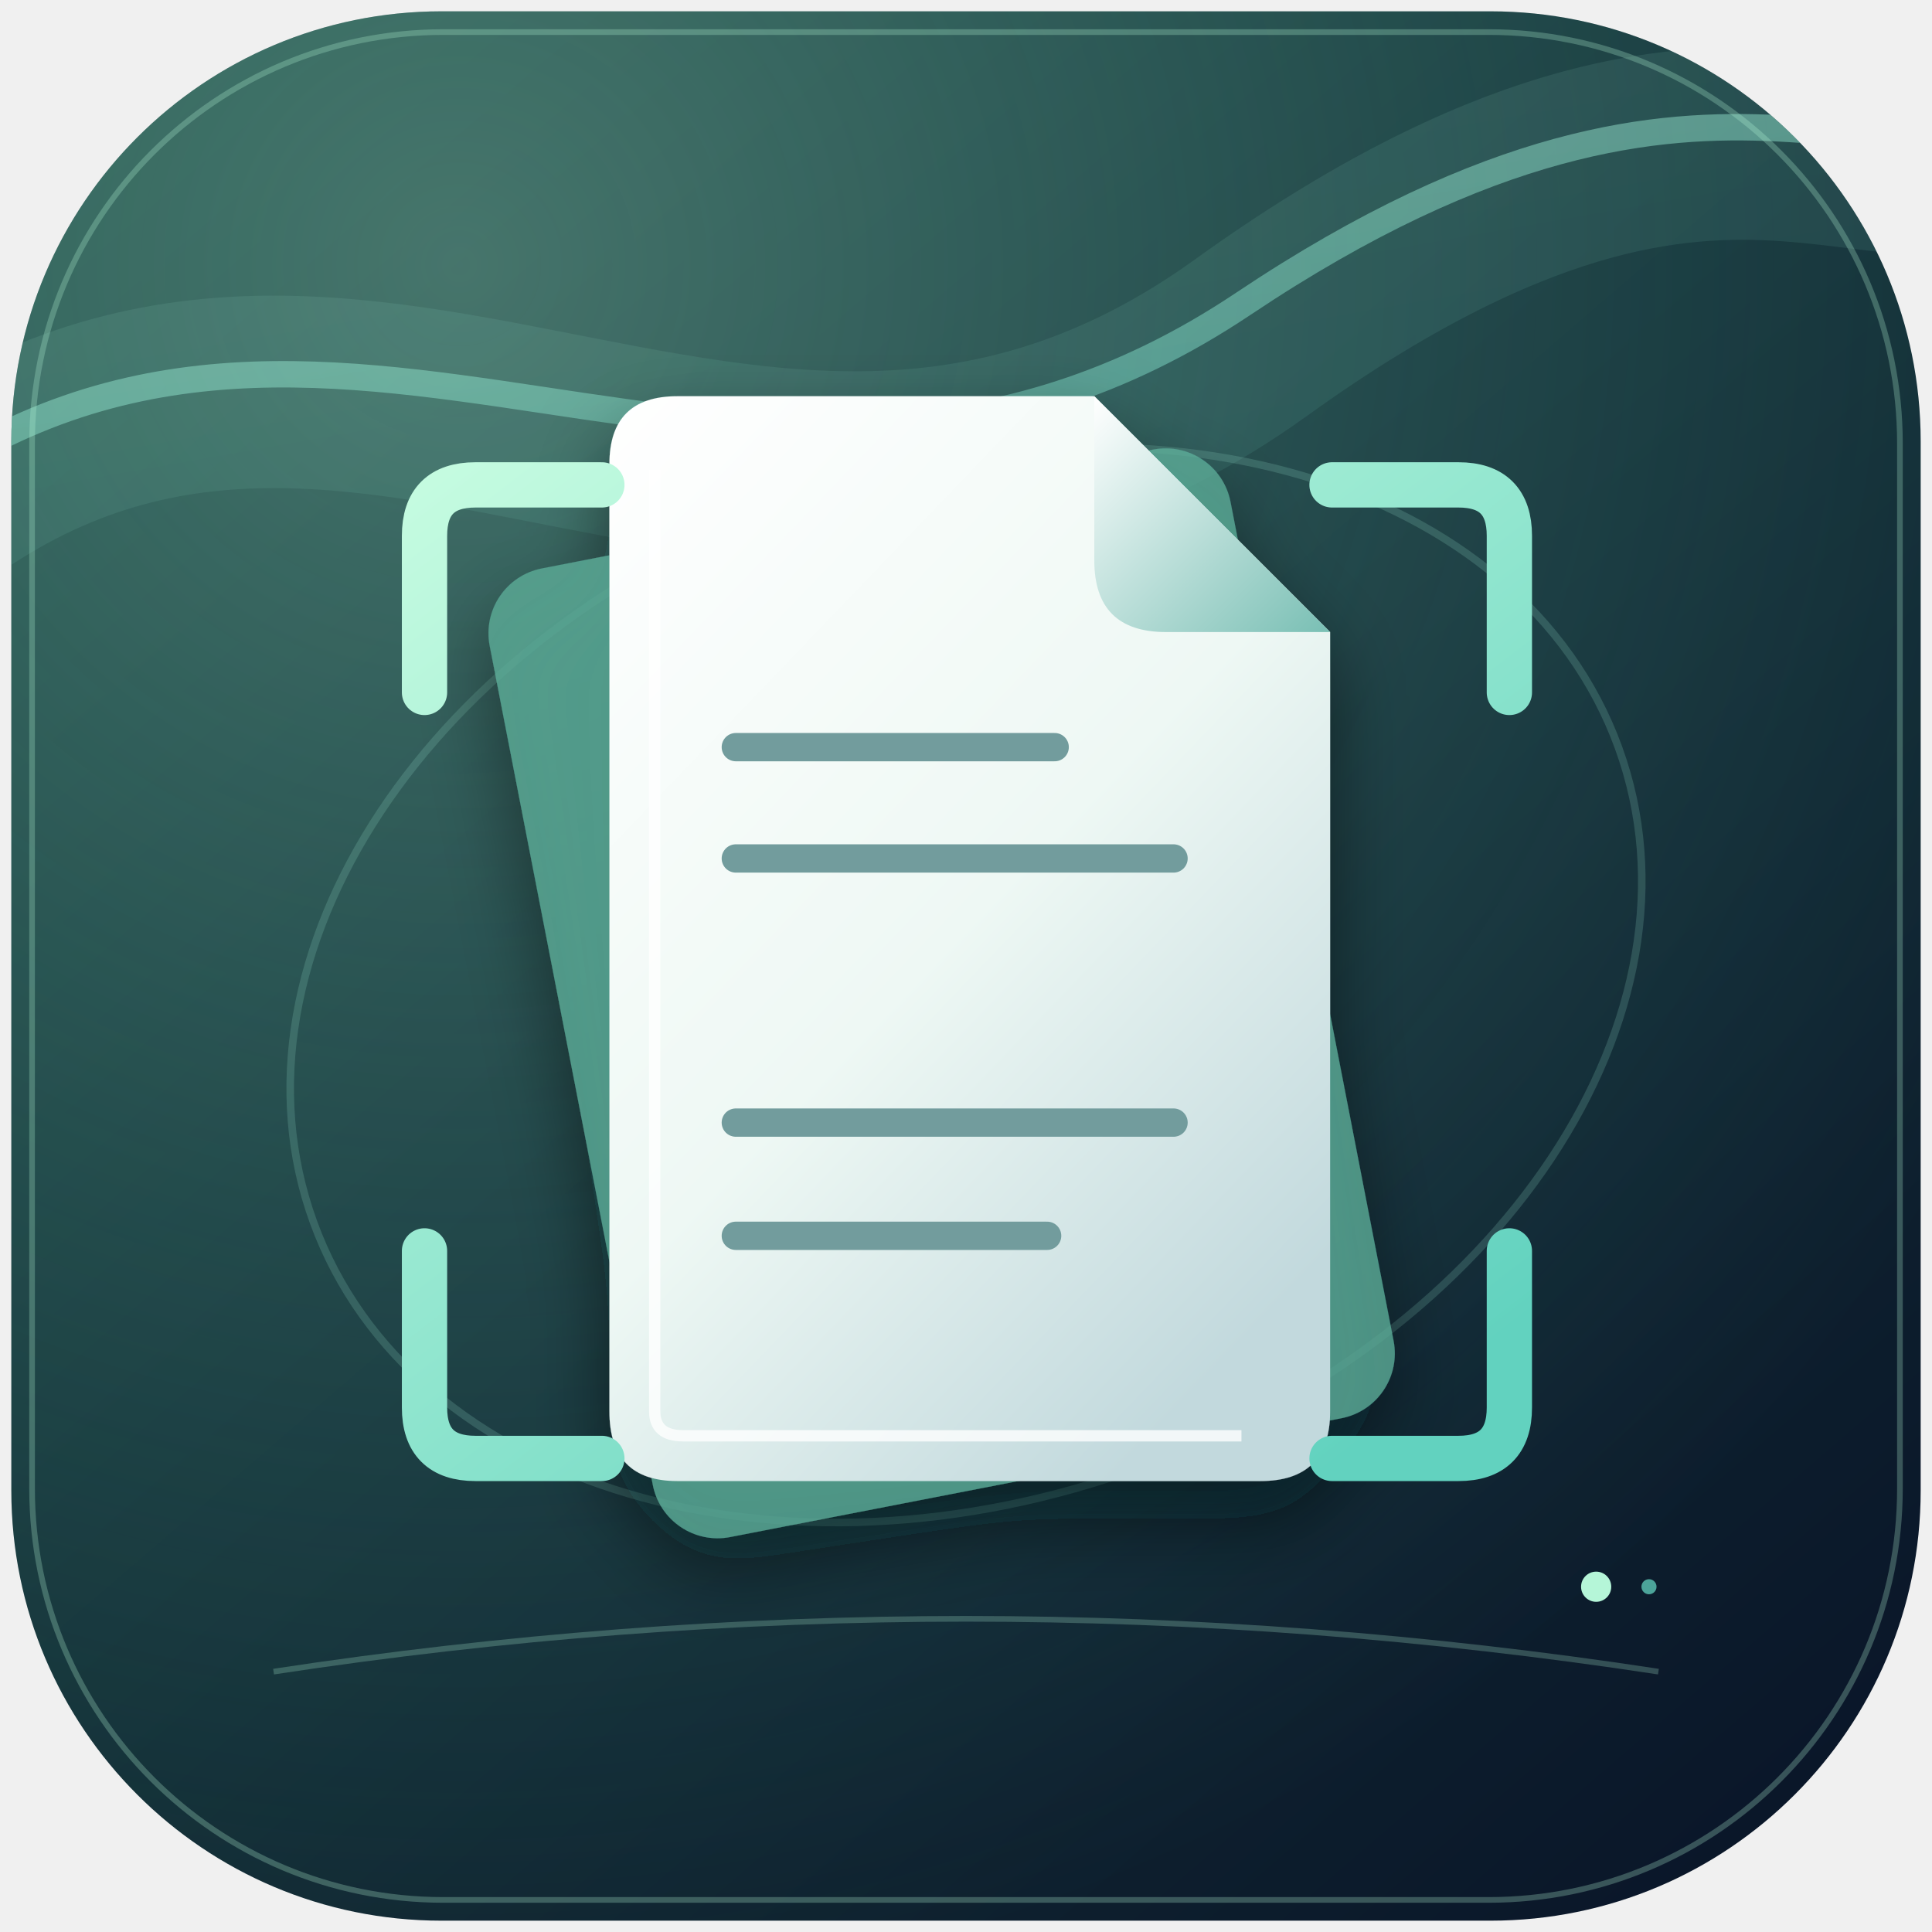
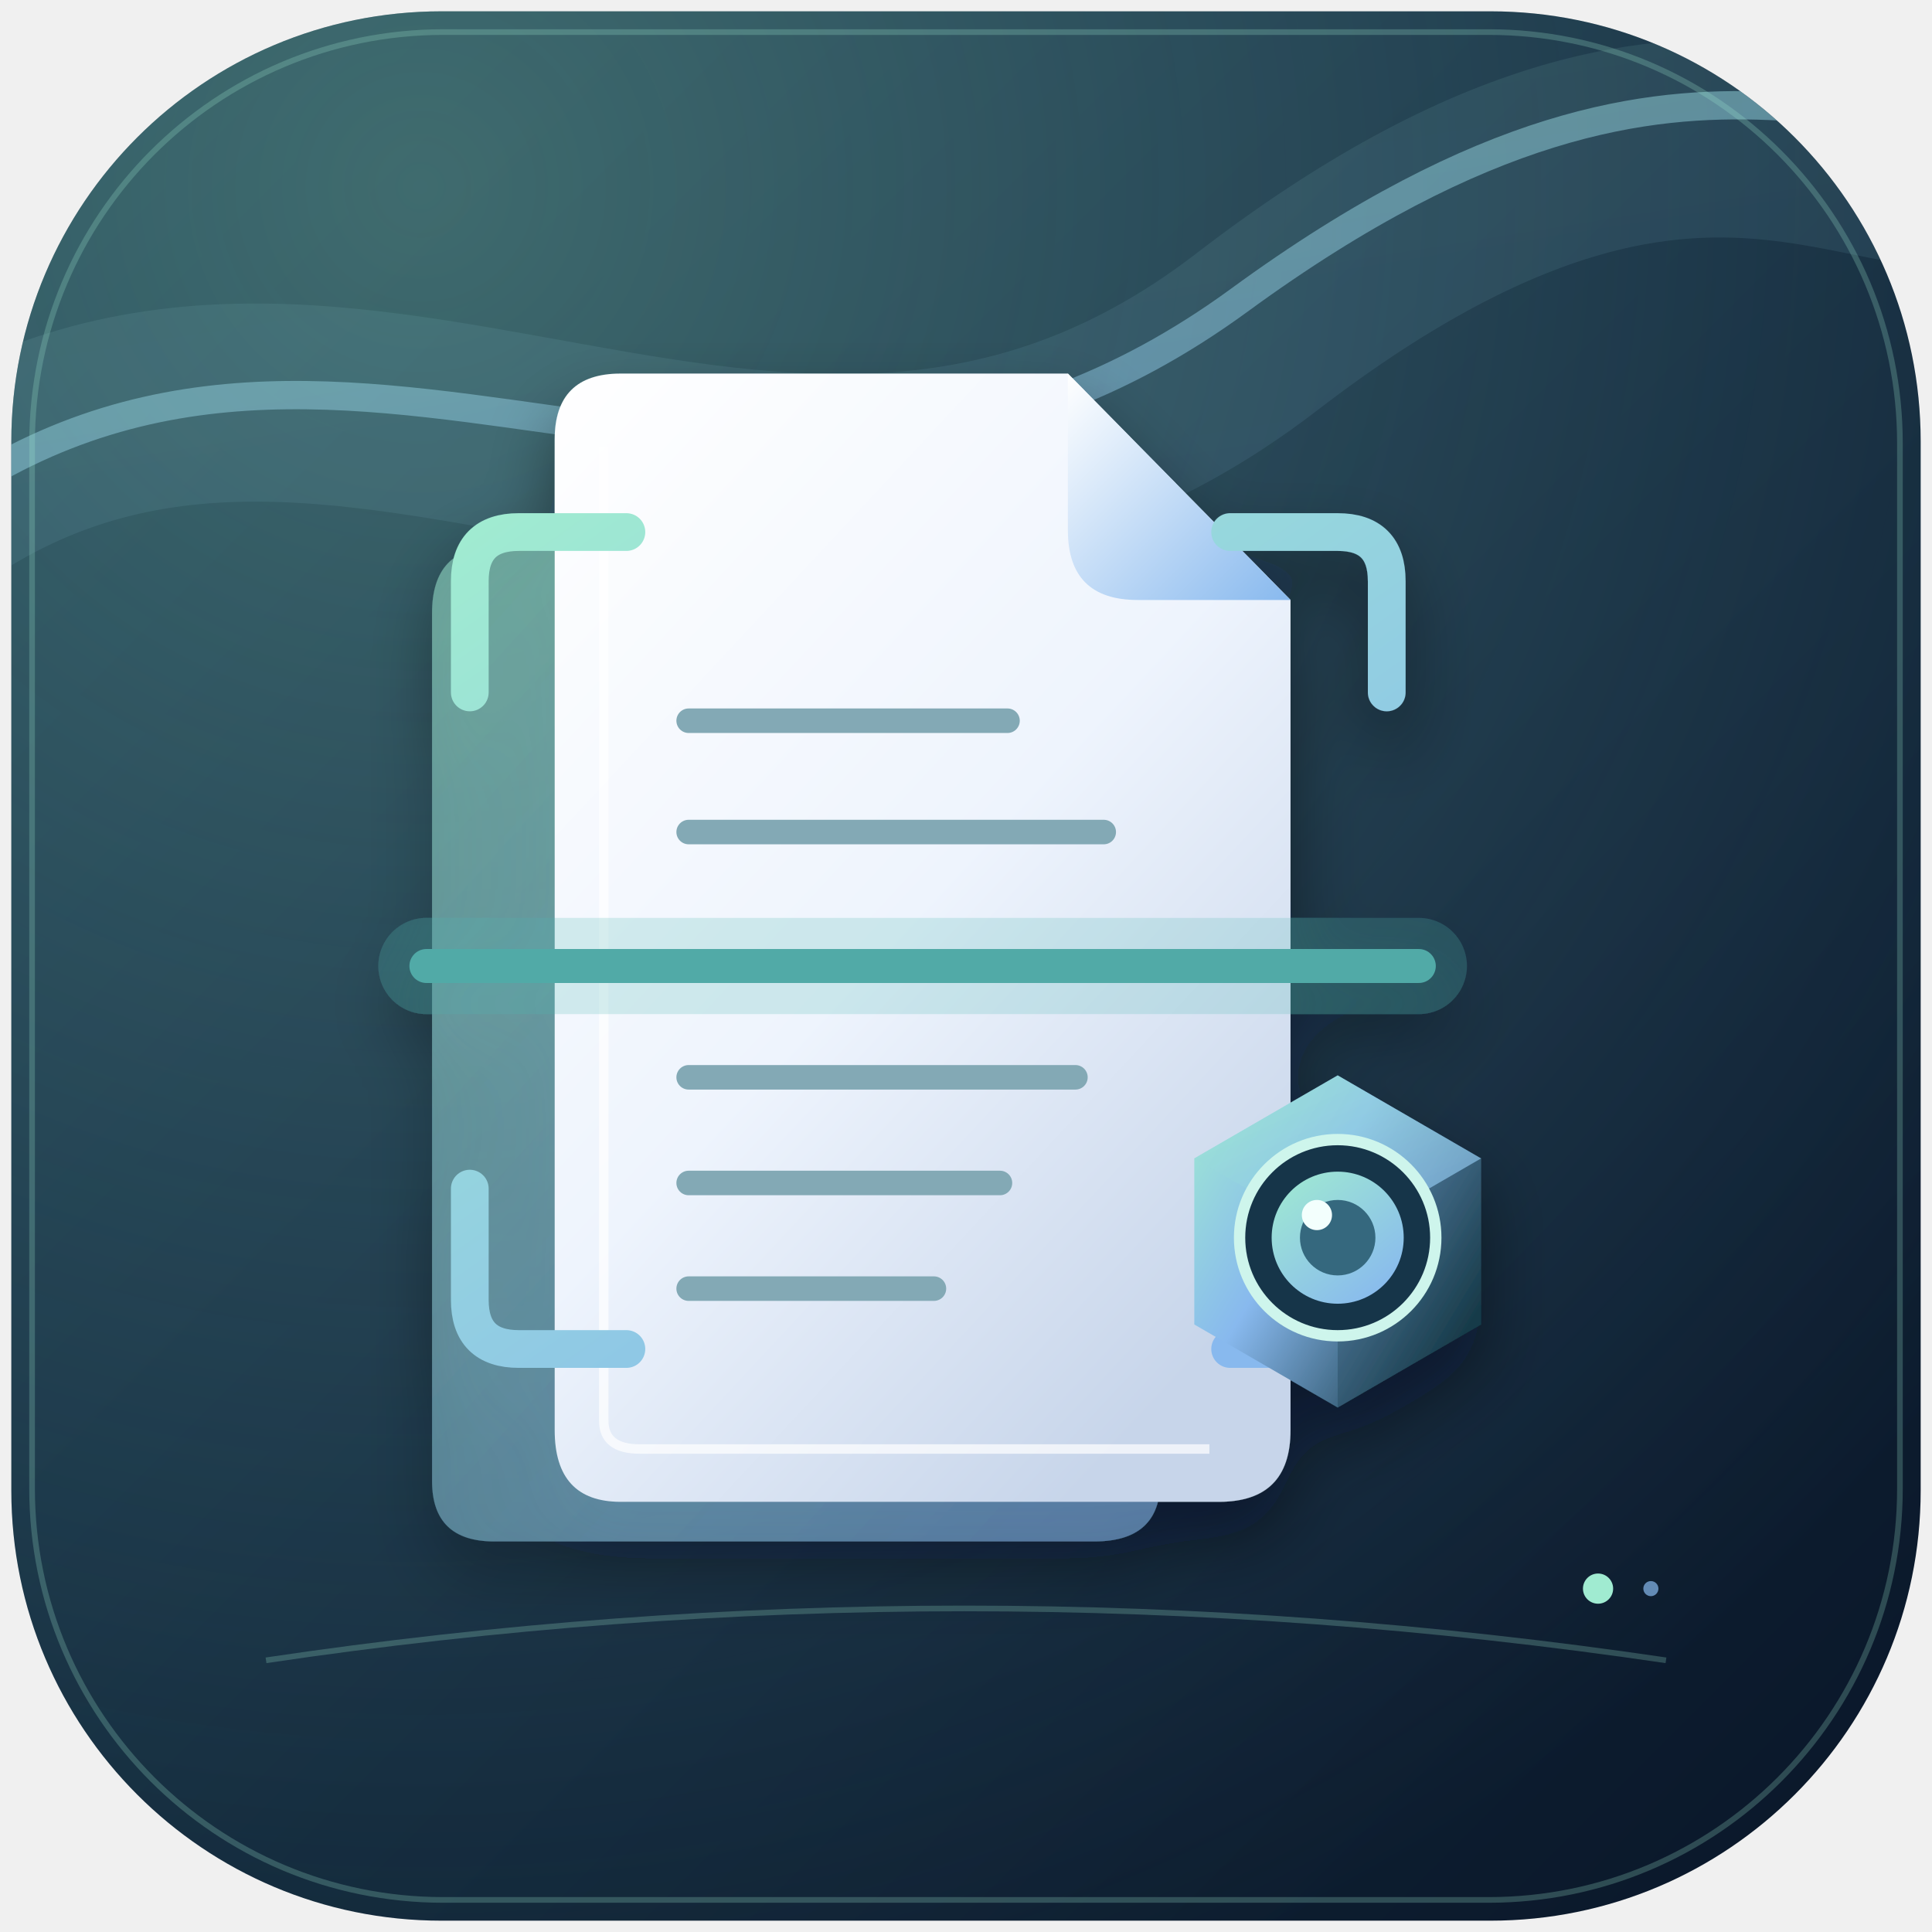
<svg xmlns="http://www.w3.org/2000/svg" width="1024" height="1024" viewBox="0 0 1024 1024" role="img" aria-labelledby="title desc">
  <defs>
-     <linearGradient id="tile" x2=".86" y2="1">
-       <stop stop-color="#1D4B45" />
+     <linearGradient id="tile" x1="0" y1="0" x2="1" y2="1">
+       <stop stop-color="#183B49" />
      <stop offset="1" stop-color="#0A1629" />
    </linearGradient>
-     <radialGradient id="glow" cx=".24" cy=".14" r=".9">
-       <stop stop-color="#B5F6D8" stop-opacity=".29" />
-       <stop offset="1" stop-color="#59CABB" stop-opacity="0" />
+     <radialGradient id="glow" cx=".22" cy=".1" r="1">
+       <stop stop-color="#A0EBD1" stop-opacity=".3" />
+       <stop offset="1" stop-color="#88B9EE" stop-opacity="0" />
    </radialGradient>
-     <linearGradient id="mint" x2=".85" y2="1">
-       <stop stop-color="#C4FBE0" />
-       <stop offset="1" stop-color="#62D2BF" />
+     <linearGradient id="color" x1="0" y1="0" x2=".8" y2="1">
+       <stop stop-color="#A0EBD1" />
+       <stop offset="1" stop-color="#88B9EE" />
    </linearGradient>
    <linearGradient id="paper" x2=".7" y2="1">
      <stop stop-color="#FFFFFF" />
-       <stop offset=".56" stop-color="#EEF8F4" />
-       <stop offset="1" stop-color="#C2D9DD" />
+       <stop offset=".55" stop-color="#EEF4FD" />
+       <stop offset="1" stop-color="#C7D5EA" />
    </linearGradient>
    <linearGradient id="fold" x2="1" y2="1">
-       <stop stop-color="#FFFFFF" />
-       <stop offset="1" stop-color="#79BFB4" />
+       <stop stop-color="#FFF" />
+       <stop offset="1" stop-color="#88B9EE" />
    </linearGradient>
-     <linearGradient id="beam">
-       <stop stop-color="#6FE6C6" stop-opacity="0" />
-       <stop offset=".14" stop-color="#83F1D2" />
-       <stop offset=".5" stop-color="#DBFFEC" />
-       <stop offset=".86" stop-color="#83F1D2" />
-       <stop offset="1" stop-color="#6FE6C6" stop-opacity="0" />
+     <linearGradient id="metal" x2="1" y2=".7">
+       <stop stop-color="#A0EBD1" />
+       <stop offset=".45" stop-color="#88B9EE" />
+       <stop offset="1" stop-color="#183B49" />
    </linearGradient>
-     <filter id="shadow" x="-.28" y="-.25" width="1.56" height="1.6">
-       <feDropShadow dx="0" dy="20" stdDeviation="20" flood-color="#061018" flood-opacity=".52" />
+     <filter id="shadow" x="-.3" y="-.25" width="1.6" height="1.6">
+       <feDropShadow dx="0" dy="20" stdDeviation="18" flood-color="#020B19" flood-opacity=".45" />
    </filter>
-     <clipPath id="tile-clip">
+     <clipPath id="clip">
      <rect x="6" y="6" width="1012" height="1012" rx="228" />
    </clipPath>
  </defs>
-   <g clip-path="url(#tile-clip)">
-     <rect width="1024" height="1024" fill="url(#tile)" />
+   <g clip-path="url(#clip)">
+     <rect width="1024" height="1024" rx="230" fill="url(#tile)" />
    <rect width="1024" height="1024" fill="url(#glow)" />
-     <path d="M-74 298C172 68 392 374 663 179S1007 143 1100 56" fill="none" stroke="url(#mint)" stroke-width="102" opacity=".10" />
-     <path d="M-63 272C172 84 396 337 659 161S1008 128 1090 44" fill="none" stroke="url(#mint)" stroke-width="14" opacity=".48" />
-     <ellipse cx="512" cy="522" rx="368" ry="272" transform="rotate(-20 512 522)" fill="none" stroke="#9DEAD2" stroke-width="4" opacity=".18" />
-     <path d="M145 886Q512 830 879 886" fill="none" stroke="#B5F6D8" stroke-width="3" opacity=".24" />
+     <path d="M-90 310C148 68 397 383 666 176S1017 155 1110 64" stroke="url(#color)" stroke-width="105" opacity=".1" fill="none" />
+     <path d="M-50 281C178 97 397 349 657 159S999 117 1095 32" stroke="url(#color)" stroke-width="15" opacity=".5" fill="none" />
+     <path d="M141 880Q510 825 883 880" fill="none" stroke="#A0EBD1" opacity=".24" stroke-width="3" />
    <g filter="url(#shadow)">
-       <rect x="299" y="265" width="400" height="523" rx="35" transform="rotate(-11 499 526)" fill="#5BAE9A" opacity=".76" />
-       <path d="M323 246Q323 210 359 210H580L705 335V748Q705 785 668 785H359Q323 785 323 748Z" fill="url(#paper)" />
-       <path d="M580 210V297Q580 335 618 335H705Z" fill="url(#fold)" />
-       <path d="M347 249V748Q347 761 362 761H658" fill="none" stroke="#FFFFFF" stroke-width="6" opacity=".78" />
-       <path d="M390 396H559M390 455H622M390 595H622M390 655H555" fill="none" stroke="#729C9D" stroke-width="15" stroke-linecap="round" />
+       <path d="M262 290H580Q615 290 615 325V785Q615 817 580 817H262Q229 817 229 785V325Q229 290 262 290Z" fill="url(#color)" opacity=".49" />
+       <path d="M294 233Q294 198 329 198H566L684 318V758Q684 796 646 796H329Q294 796 294 758Z" fill="url(#paper)" />
+       <path d="M566 198V281Q566 318 603 318H684Z" fill="url(#fold)" />
+       <path d="M320 237V753Q320 768 339 768H641" stroke="#FFF" stroke-opacity=".7" stroke-width="5" fill="none" />
+       <path d="M365 382H534M365 441H585M365 571H570M365 627H530M365 683H495" stroke="#83A9B5" stroke-width="13" stroke-linecap="round" />
+       <path d="M249 367V308Q249 282 275 282H332M652 282H709Q735 282 735 308V367M249 630V689Q249 715 275 715H332M735 630V689Q735 715 709 715H652" fill="none" stroke="url(#color)" stroke-width="20" stroke-linecap="round" />
+       <path d="M226 512H752" fill="none" stroke="#55B8B4" stroke-opacity=".23" stroke-width="51" stroke-linecap="round" />
+       <path d="M226 512H752" fill="none" stroke="#51AAA7" stroke-width="18" stroke-linecap="round" />
+       <path d="M228 509H750" fill="none" stroke="url(#color)" stroke-width="8" stroke-linecap="round" />
+       <path d="m709 570 76 44v88l-76 44-76-44v-88Z" fill="url(#metal)" />
+       <path d="m709 570 76 44-76 44-76-44Z" fill="url(#color)" opacity=".64" />
+       <path d="m709 658 76-44v88l-76 44Z" fill="#183B49" opacity=".31" />
+       <circle cx="709" cy="656" r="52" fill="#173549" stroke="#CEF5EC" stroke-width="6" />
+       <circle cx="709" cy="656" r="35" fill="url(#color)" />
+       <circle cx="709" cy="656" r="20" fill="#34687E" />
+       <circle cx="698" cy="644" r="8" fill="#F3FFFD" />
    </g>
-     <path d="M225 367V284Q225 257 252 257H319M706 257H773Q800 257 800 284V367M800 663V746Q800 773 773 773H706M319 773H252Q225 773 225 746V663" fill="none" stroke="url(#mint)" stroke-width="24" stroke-linecap="round" stroke-linejoin="round" />
-     <path d="M186 524H838" fill="none" stroke="url(#beam)" stroke-width="62" opacity=".22" />
-     <path d="M186 524H838" fill="none" stroke="url(#beam)" stroke-width="19" />
-     <rect x="17" y="17" width="990" height="990" rx="218" fill="none" stroke="#B5F6D8" stroke-width="3" opacity=".27" />
-     <circle cx="846" cy="841" r="8" fill="#B5F6D8" />
-     <circle cx="874" cy="841" r="4" fill="#62D2BF" opacity=".75" />
+     <rect x="17" y="17" width="990" height="990" rx="218" fill="none" stroke="#A0EBD1" opacity=".24" stroke-width="3" />
+     <circle cx="847" cy="842" r="8" fill="#A0EBD1" />
+     <circle cx="875" cy="842" r="4" fill="#88B9EE" opacity=".7" />
  </g>
</svg>
